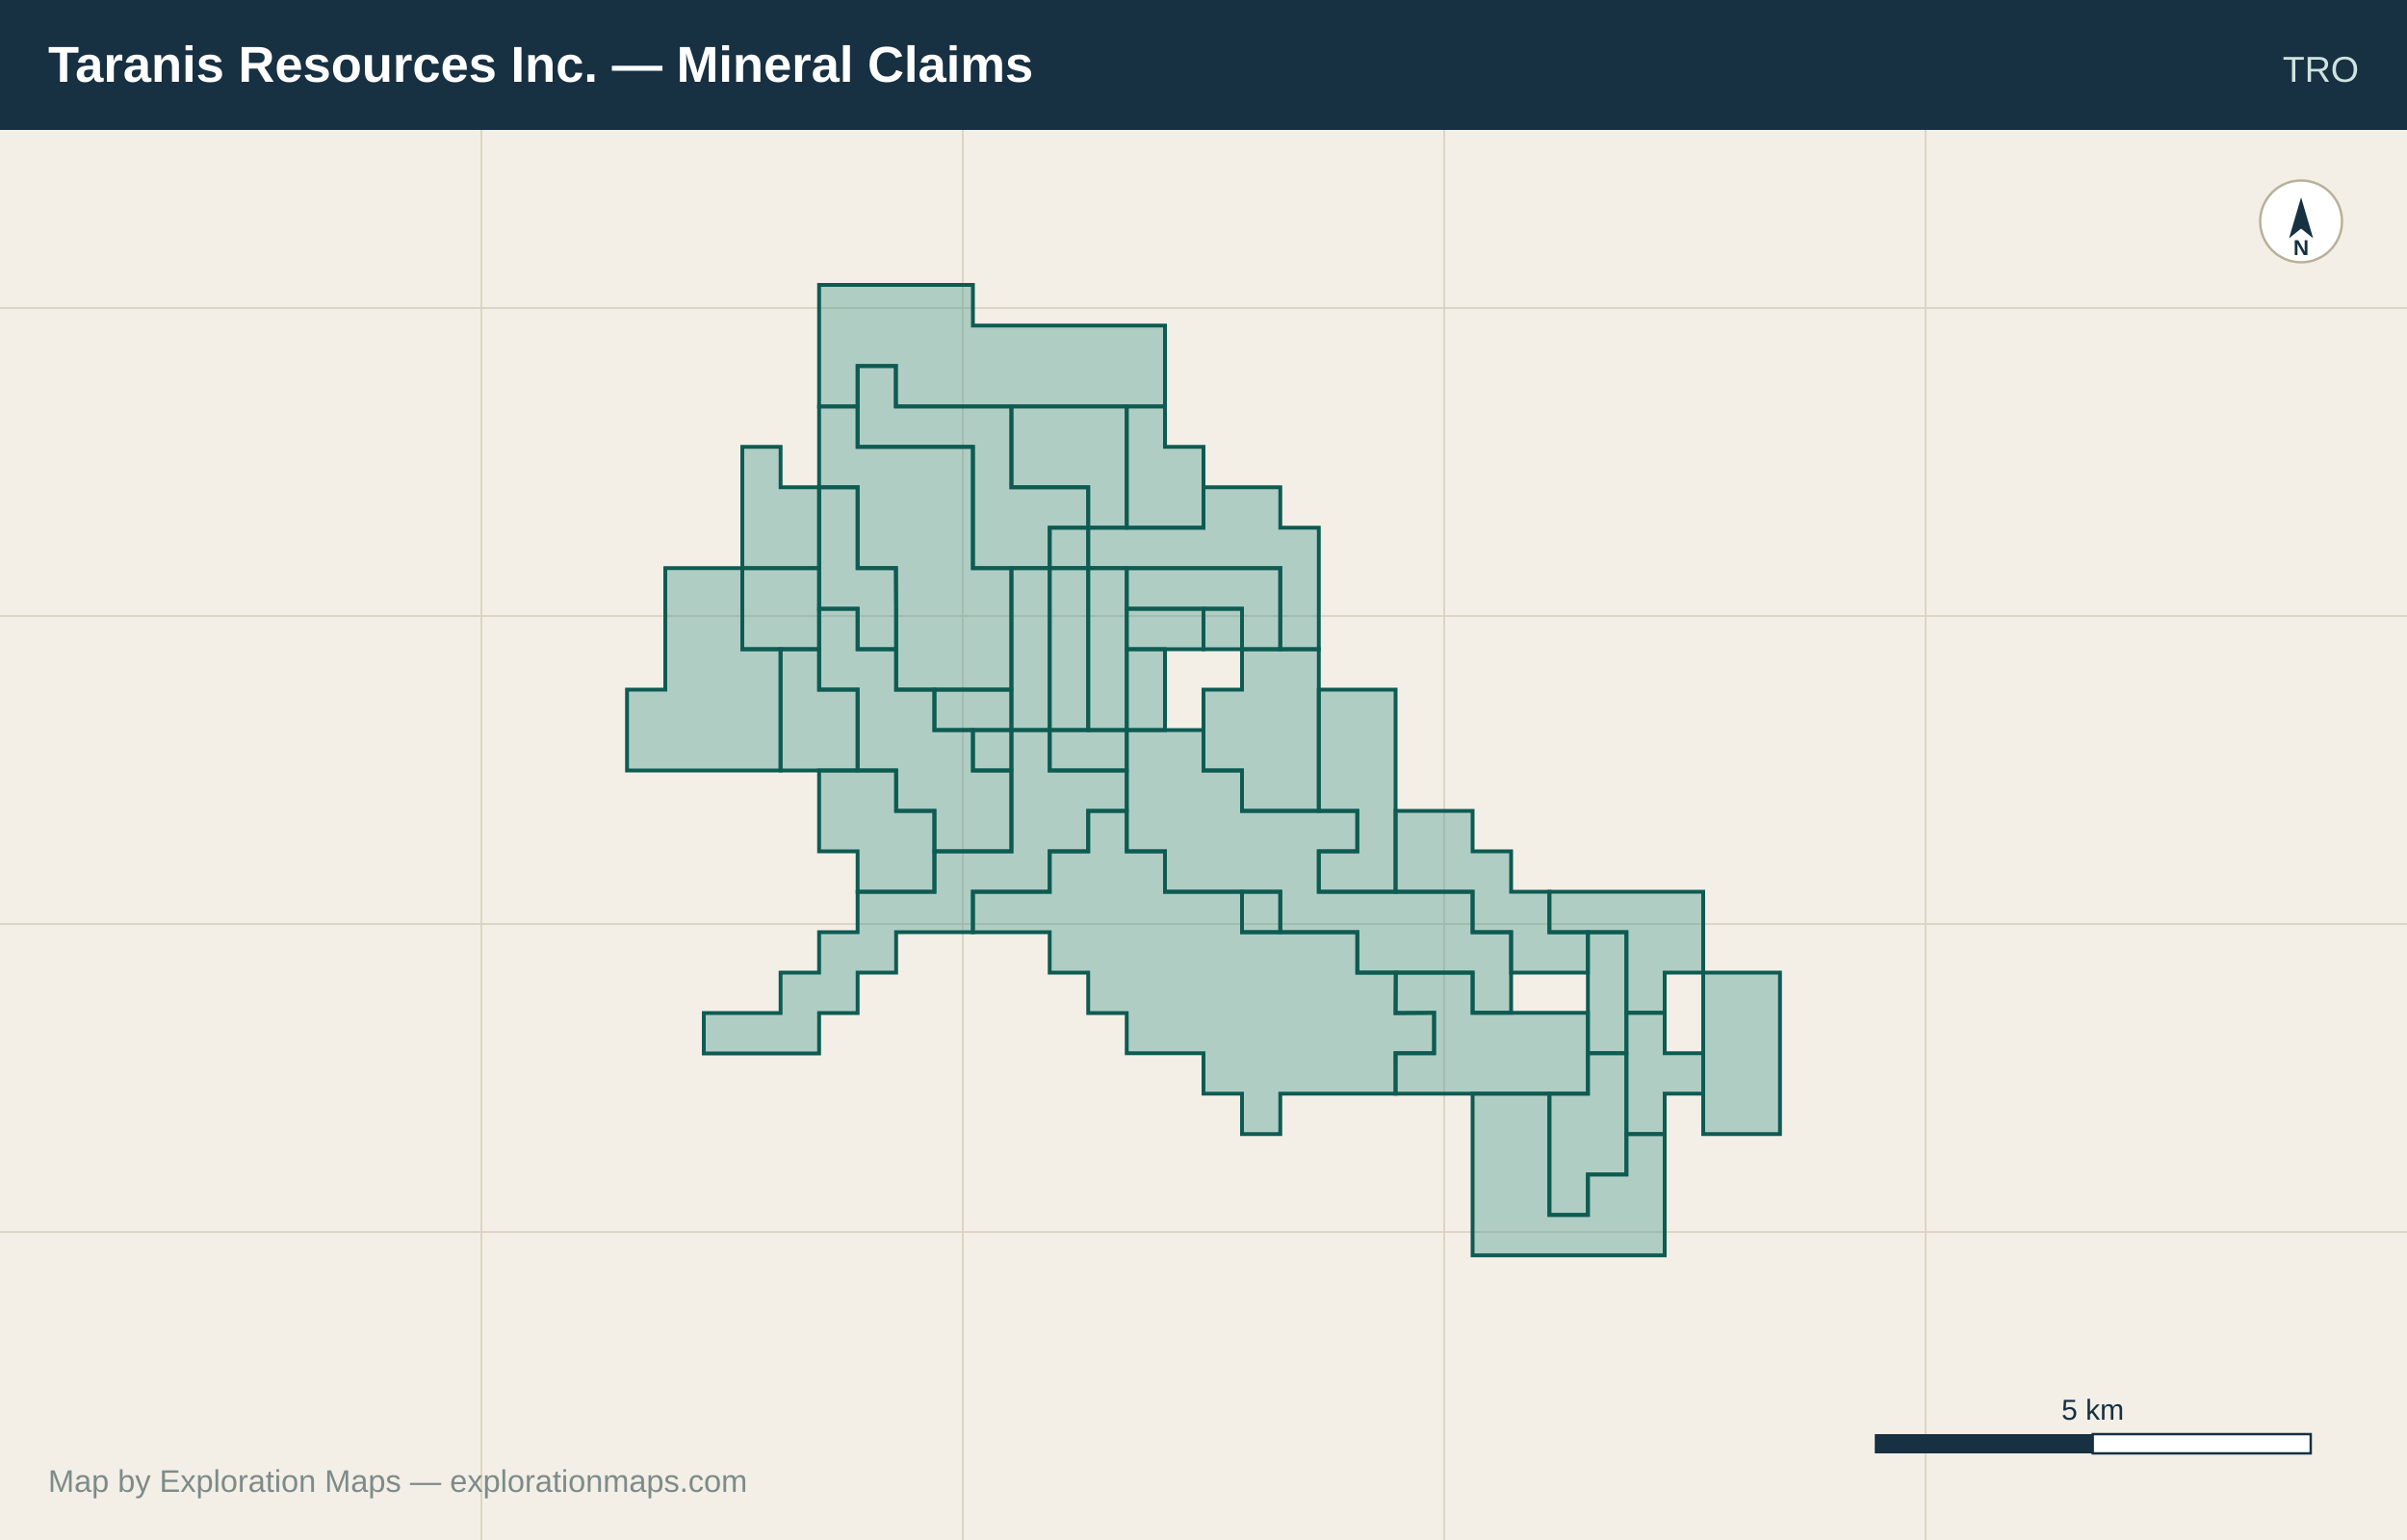
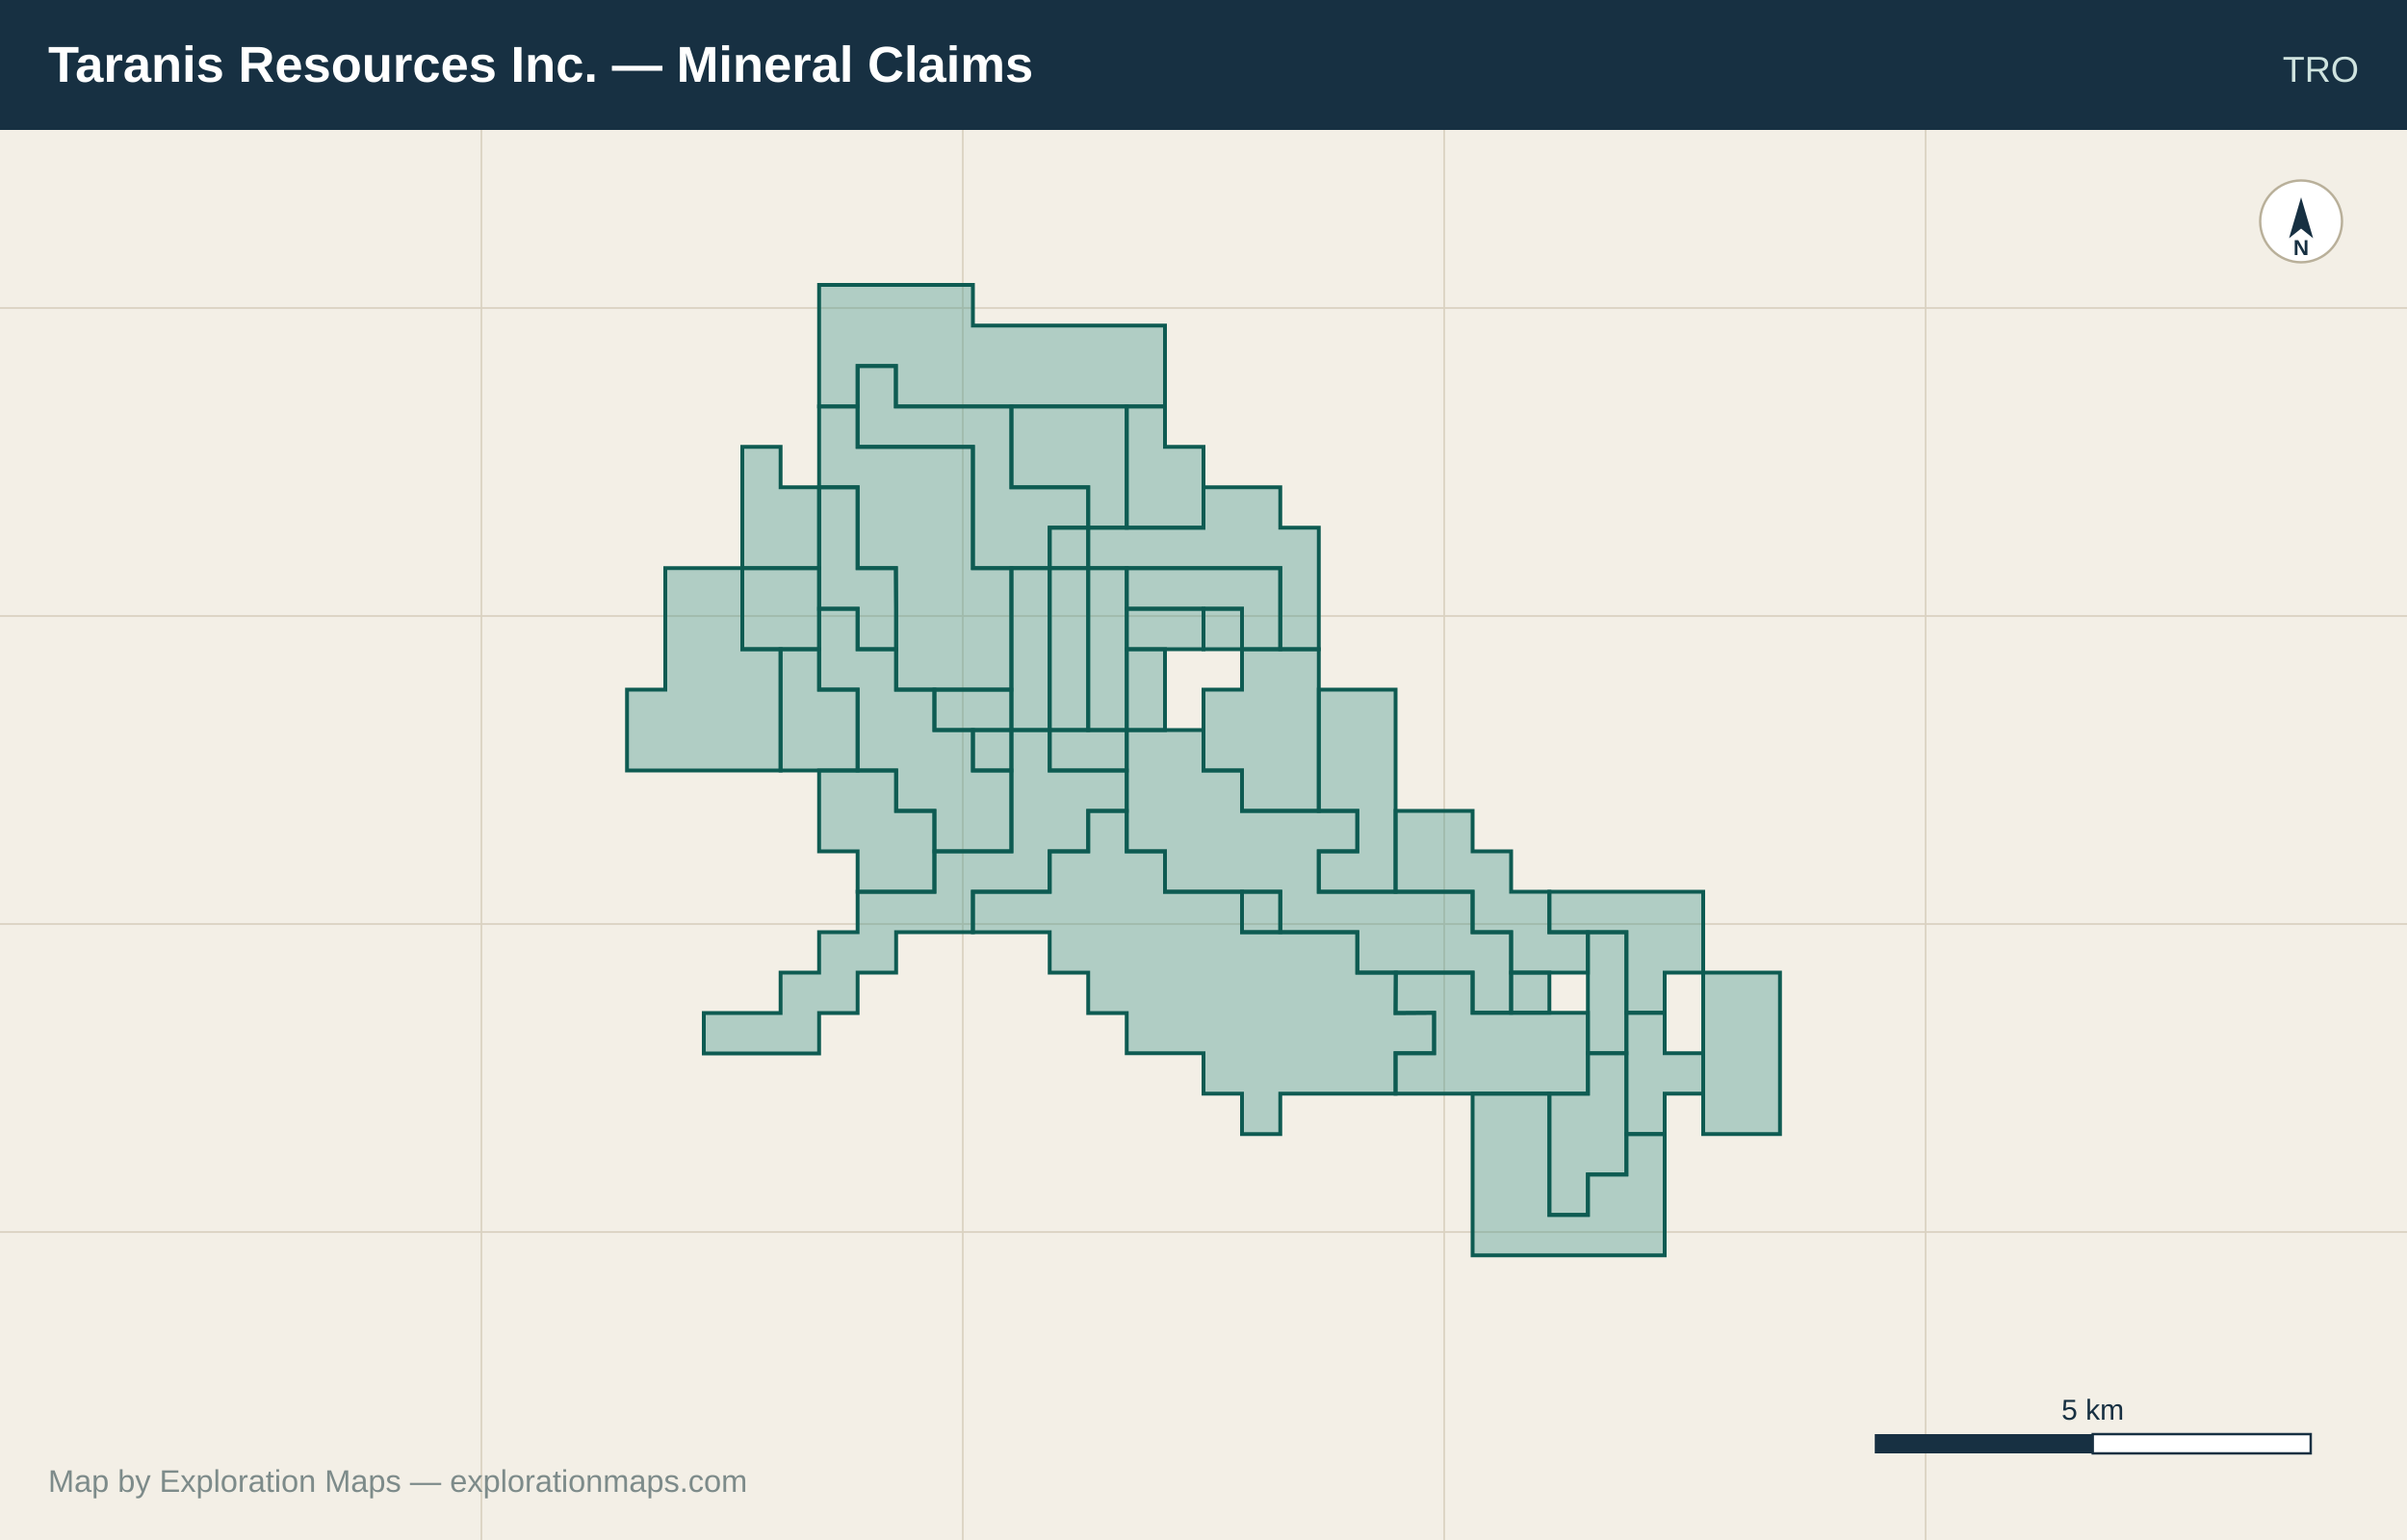
<svg xmlns="http://www.w3.org/2000/svg" viewBox="0 0 1000 640" font-family="Arial, Helvetica, sans-serif">
  <rect width="1000" height="640" fill="#f3efe6" />
  <line x1="200" y1="0" x2="200" y2="640" stroke="#d9d2c0" stroke-width="0.7" />
  <line x1="0" y1="128" x2="1000" y2="128" stroke="#d9d2c0" stroke-width="0.7" />
  <line x1="400" y1="0" x2="400" y2="640" stroke="#d9d2c0" stroke-width="0.7" />
  <line x1="0" y1="256" x2="1000" y2="256" stroke="#d9d2c0" stroke-width="0.7" />
  <line x1="600" y1="0" x2="600" y2="640" stroke="#d9d2c0" stroke-width="0.7" />
  <line x1="0" y1="384" x2="1000" y2="384" stroke="#d9d2c0" stroke-width="0.7" />
  <line x1="800" y1="0" x2="800" y2="640" stroke="#d9d2c0" stroke-width="0.7" />
  <line x1="0" y1="512" x2="1000" y2="512" stroke="#d9d2c0" stroke-width="0.7" />
  <path d="M500.0 303.4 L500.0 320.2 L516.0 320.2 L516.0 337.0 L531.9 337.0 L547.9 337.0 L547.9 320.2 L547.9 303.4 L547.9 286.6 L547.9 269.8 L531.9 269.8 L516.0 269.8 L516.0 286.6 L500.0 286.6 L500.0 303.4 Z" fill="#2f8f83" fill-opacity="0.34" stroke="#0e5b52" stroke-width="1.6" />
  <path d="M468.1 320.2 L468.1 337.0 L468.1 353.8 L484.0 353.8 L484.0 370.6 L500.0 370.6 L516.0 370.6 L531.9 370.6 L531.9 387.4 L547.9 387.4 L563.9 387.4 L563.9 404.2 L579.9 404.2 L595.8 404.2 L611.8 404.2 L611.8 420.9 L627.8 420.9 L627.8 404.2 L627.8 387.4 L611.8 387.4 L611.8 370.6 L595.8 370.6 L579.8 370.6 L563.9 370.6 L547.9 370.6 L547.9 353.8 L563.9 353.8 L563.9 337.0 L547.9 337.0 L531.9 337.0 L516.0 337.0 L516.0 320.2 L500.0 320.2 L500.0 303.4 L484.0 303.4 L468.1 303.4 L468.1 320.2 Z" fill="#2f8f83" fill-opacity="0.34" stroke="#0e5b52" stroke-width="1.6" />
  <path d="M547.9 303.4 L547.9 320.2 L547.9 337.0 L563.9 337.0 L563.9 353.8 L547.9 353.8 L547.9 370.6 L563.9 370.6 L579.8 370.6 L579.8 353.8 L579.8 337.0 L579.8 320.2 L579.8 303.4 L579.8 286.6 L563.9 286.6 L547.9 286.6 L547.9 303.4 Z" fill="#2f8f83" fill-opacity="0.34" stroke="#0e5b52" stroke-width="1.6" />
  <path d="M579.8 353.8 L579.8 370.6 L595.8 370.6 L611.8 370.6 L611.8 387.4 L627.8 387.4 L627.8 404.2 L643.7 404.2 L659.7 404.2 L659.7 387.4 L643.7 387.4 L643.7 370.6 L627.8 370.6 L627.8 353.8 L611.8 353.8 L611.8 337.0 L595.8 337.0 L579.8 337.0 L579.8 353.8 Z" fill="#2f8f83" fill-opacity="0.34" stroke="#0e5b52" stroke-width="1.6" />
  <path d="M340.3 185.7 L340.3 202.5 L356.3 202.5 L356.3 219.3 L356.3 236.1 L372.2 236.1 L372.3 253.0 L372.3 269.8 L372.3 286.6 L388.2 286.6 L404.2 286.6 L420.2 286.6 L420.2 269.8 L420.2 253.0 L420.2 236.1 L404.2 236.1 L404.2 219.3 L404.2 202.5 L404.2 185.7 L388.2 185.7 L372.2 185.7 L356.3 185.7 L356.3 168.9 L340.3 168.9 L340.3 185.7 Z" fill="#2f8f83" fill-opacity="0.34" stroke="#0e5b52" stroke-width="1.6" />
  <path d="M404.2 286.6 L388.2 286.6 L388.2 303.4 L404.2 303.4 L420.2 303.4 L420.2 286.6 L404.2 286.6 Z" fill="#2f8f83" fill-opacity="0.34" stroke="#0e5b52" stroke-width="1.6" />
  <path d="M340.3 219.3 L340.3 236.1 L340.3 253.0 L356.3 253.0 L356.3 269.8 L372.3 269.8 L372.3 253.0 L372.2 236.1 L356.3 236.1 L356.3 219.3 L356.3 202.5 L340.3 202.5 L340.3 219.3 Z" fill="#2f8f83" fill-opacity="0.34" stroke="#0e5b52" stroke-width="1.6" />
  <path d="M420.2 320.2 L420.2 303.4 L404.2 303.4 L404.2 320.2 L420.2 320.2 Z" fill="#2f8f83" fill-opacity="0.34" stroke="#0e5b52" stroke-width="1.6" />
  <path d="M340.3 269.8 L340.3 286.6 L356.3 286.6 L356.3 303.4 L356.3 320.2 L372.3 320.2 L372.3 337.0 L388.2 337.0 L388.2 353.8 L404.2 353.8 L420.2 353.8 L420.2 337.0 L420.2 320.2 L404.2 320.2 L404.2 303.4 L388.2 303.4 L388.2 286.6 L372.3 286.6 L372.3 269.8 L356.3 269.8 L356.3 253.0 L340.3 253.0 L340.3 269.8 Z" fill="#2f8f83" fill-opacity="0.34" stroke="#0e5b52" stroke-width="1.6" />
  <path d="M356.3 168.9 L356.3 185.7 L372.2 185.7 L388.2 185.7 L404.2 185.7 L404.2 202.5 L404.2 219.3 L404.2 236.1 L420.2 236.1 L436.1 236.1 L436.1 219.3 L452.1 219.3 L452.1 202.5 L436.1 202.5 L420.2 202.5 L420.2 185.7 L420.2 168.9 L404.2 168.9 L388.2 168.9 L372.2 168.9 L372.2 152.1 L356.3 152.1 L356.3 168.9 Z" fill="#2f8f83" fill-opacity="0.34" stroke="#0e5b52" stroke-width="1.6" />
  <path d="M340.3 135.3 L340.3 152.1 L340.3 168.9 L356.3 168.9 L356.3 152.1 L372.2 152.1 L372.2 168.9 L388.2 168.9 L404.2 168.9 L420.2 168.9 L436.1 168.9 L452.1 168.9 L468.1 168.9 L484.0 168.9 L484.0 152.1 L484.0 135.3 L468.1 135.3 L452.1 135.3 L436.1 135.3 L420.2 135.3 L404.2 135.3 L404.2 118.4 L388.2 118.4 L372.2 118.4 L356.3 118.4 L340.3 118.4 L340.3 135.3 Z" fill="#2f8f83" fill-opacity="0.34" stroke="#0e5b52" stroke-width="1.6" />
  <path d="M308.4 253.0 L308.4 269.8 L324.3 269.8 L340.3 269.8 L340.3 253.0 L340.3 236.1 L324.3 236.1 L308.4 236.1 L308.4 253.0 Z" fill="#2f8f83" fill-opacity="0.34" stroke="#0e5b52" stroke-width="1.6" />
  <path d="M420.2 185.7 L420.2 202.5 L436.1 202.5 L452.1 202.5 L452.1 219.3 L468.1 219.3 L468.1 202.5 L468.1 185.7 L468.1 168.9 L452.1 168.9 L436.1 168.9 L420.2 168.9 L420.2 185.7 Z" fill="#2f8f83" fill-opacity="0.34" stroke="#0e5b52" stroke-width="1.6" />
  <path d="M420.2 253.0 L420.2 269.8 L420.2 286.6 L420.2 303.4 L436.1 303.4 L436.1 286.6 L436.1 269.8 L436.1 253.0 L436.1 236.1 L420.2 236.1 L420.2 253.0 Z" fill="#2f8f83" fill-opacity="0.34" stroke="#0e5b52" stroke-width="1.6" />
  <path d="M484.0 236.1 L468.1 236.1 L468.1 253.0 L484.0 253.0 L500.0 253.0 L516.0 253.0 L516.0 269.8 L531.9 269.8 L531.9 253.0 L531.9 236.1 L516.0 236.1 L500.0 236.1 L484.0 236.1 Z" fill="#2f8f83" fill-opacity="0.34" stroke="#0e5b52" stroke-width="1.6" />
  <path d="M452.1 236.1 L452.1 219.3 L436.1 219.3 L436.1 236.1 L452.1 236.1 Z" fill="#2f8f83" fill-opacity="0.34" stroke="#0e5b52" stroke-width="1.6" />
  <path d="M468.1 219.3 L452.1 219.3 L452.1 236.1 L468.1 236.1 L484.0 236.1 L500.0 236.1 L516.0 236.1 L531.9 236.1 L531.9 253.0 L531.9 269.8 L547.9 269.8 L547.9 253.0 L547.9 236.1 L547.9 219.3 L531.9 219.3 L531.9 202.5 L516.0 202.5 L500.0 202.5 L500.0 219.3 L484.0 219.3 L468.1 219.3 Z" fill="#2f8f83" fill-opacity="0.34" stroke="#0e5b52" stroke-width="1.6" />
  <path d="M531.9 387.4 L531.9 370.6 L516.0 370.6 L516.0 387.4 L531.9 387.4 Z" fill="#2f8f83" fill-opacity="0.34" stroke="#0e5b52" stroke-width="1.6" />
  <path d="M484.0 253.0 L468.1 253.0 L468.1 269.8 L484.0 269.8 L500.0 269.8 L500.0 253.0 L484.0 253.0 Z" fill="#2f8f83" fill-opacity="0.34" stroke="#0e5b52" stroke-width="1.6" />
  <path d="M436.1 253.0 L436.1 269.8 L436.1 286.6 L436.1 303.4 L452.1 303.4 L452.1 286.6 L452.1 269.8 L452.1 253.0 L452.1 236.1 L436.1 236.1 L436.1 253.0 Z" fill="#2f8f83" fill-opacity="0.34" stroke="#0e5b52" stroke-width="1.6" />
  <path d="M452.1 303.4 L436.1 303.4 L436.1 320.2 L452.1 320.2 L468.1 320.2 L468.1 303.4 L452.1 303.4 Z" fill="#2f8f83" fill-opacity="0.34" stroke="#0e5b52" stroke-width="1.6" />
  <path d="M308.4 421.0 L292.4 421.0 L292.4 437.8 L308.4 437.8 L324.3 437.8 L340.3 437.8 L340.3 421.0 L356.3 421.0 L356.3 404.2 L372.3 404.2 L372.3 387.4 L388.2 387.4 L404.2 387.4 L404.2 370.6 L420.2 370.6 L436.1 370.6 L436.1 353.8 L452.1 353.8 L452.1 337.0 L468.1 337.0 L468.1 320.2 L452.1 320.2 L436.1 320.2 L436.1 303.4 L420.2 303.4 L420.2 320.2 L420.2 337.0 L420.2 353.8 L404.2 353.8 L388.2 353.8 L388.2 370.6 L372.3 370.6 L356.3 370.6 L356.3 387.4 L340.3 387.4 L340.3 404.2 L324.3 404.2 L324.3 421.0 L308.4 421.0 Z" fill="#2f8f83" fill-opacity="0.34" stroke="#0e5b52" stroke-width="1.6" />
  <path d="M659.7 404.2 L659.7 420.9 L659.7 437.7 L675.7 437.7 L675.7 420.9 L675.7 404.2 L675.7 387.4 L659.7 387.4 L659.7 404.2 Z" fill="#2f8f83" fill-opacity="0.34" stroke="#0e5b52" stroke-width="1.6" />
  <path d="M420.2 370.6 L404.2 370.6 L404.2 387.4 L420.2 387.4 L436.1 387.4 L436.1 404.2 L452.1 404.2 L452.1 421.0 L468.1 421.0 L468.1 437.7 L484.0 437.7 L500.0 437.7 L500.0 454.5 L516.0 454.5 L516.0 471.3 L531.9 471.3 L531.9 454.5 L547.9 454.5 L563.9 454.5 L579.8 454.5 L579.8 437.7 L595.8 437.7 L595.8 420.9 L579.8 421.0 L579.9 404.2 L563.9 404.2 L563.9 387.4 L547.9 387.4 L531.9 387.4 L516.0 387.4 L516.0 370.6 L500.0 370.6 L484.0 370.6 L484.0 353.8 L468.1 353.8 L468.1 337.0 L452.1 337.0 L452.1 353.8 L436.1 353.8 L436.1 370.6 L420.2 370.6 Z" fill="#2f8f83" fill-opacity="0.34" stroke="#0e5b52" stroke-width="1.6" />
  <path d="M308.4 202.5 L308.4 219.3 L308.4 236.1 L324.3 236.1 L340.3 236.1 L340.3 219.3 L340.3 202.5 L324.3 202.5 L324.3 185.7 L308.4 185.7 L308.4 202.5 Z" fill="#2f8f83" fill-opacity="0.34" stroke="#0e5b52" stroke-width="1.6" />
  <path d="M468.1 185.7 L468.1 202.5 L468.1 219.3 L484.0 219.3 L500.0 219.3 L500.0 202.5 L500.0 185.7 L484.0 185.7 L484.0 168.9 L468.1 168.9 L468.1 185.7 Z" fill="#2f8f83" fill-opacity="0.34" stroke="#0e5b52" stroke-width="1.6" />
  <path d="M260.5 303.4 L260.5 320.2 L276.4 320.2 L292.4 320.2 L308.4 320.2 L324.3 320.2 L324.3 303.4 L324.3 286.6 L324.3 269.8 L308.4 269.8 L308.4 253.0 L308.4 236.1 L292.4 236.1 L276.4 236.1 L276.4 253.0 L276.4 269.8 L276.4 286.6 L260.5 286.6 L260.5 303.4 Z" fill="#2f8f83" fill-opacity="0.34" stroke="#0e5b52" stroke-width="1.6" />
  <path d="M324.3 286.6 L324.3 303.4 L324.3 320.2 L340.3 320.2 L356.3 320.2 L356.3 303.4 L356.3 286.6 L340.3 286.6 L340.3 269.8 L324.3 269.8 L324.3 286.6 Z" fill="#2f8f83" fill-opacity="0.34" stroke="#0e5b52" stroke-width="1.6" />
  <path d="M468.1 286.6 L468.1 303.4 L484.0 303.4 L484.0 286.6 L484.0 269.8 L468.1 269.8 L468.1 286.6 Z" fill="#2f8f83" fill-opacity="0.34" stroke="#0e5b52" stroke-width="1.6" />
  <path d="M516.0 269.8 L516.0 253.0 L500.0 253.0 L500.0 269.8 L516.0 269.8 Z" fill="#2f8f83" fill-opacity="0.34" stroke="#0e5b52" stroke-width="1.6" />
  <path d="M452.1 253.0 L452.1 269.8 L452.1 286.6 L452.1 303.4 L468.1 303.4 L468.1 286.6 L468.1 269.8 L468.1 253.0 L468.1 236.1 L452.1 236.1 L452.1 253.0 Z" fill="#2f8f83" fill-opacity="0.34" stroke="#0e5b52" stroke-width="1.6" />
+   <path d="M643.7 420.9 L643.7 404.2 L627.8 404.2 L627.8 420.9 L643.7 420.9 Z" fill="#2f8f83" fill-opacity="0.34" stroke="#0e5b52" stroke-width="1.6" />
  <path d="M659.7 370.6 L643.7 370.6 L643.7 387.4 L659.7 387.4 L675.7 387.4 L675.7 404.2 L675.7 420.9 L691.6 420.9 L691.6 404.2 L707.6 404.2 L707.6 387.4 L707.6 370.6 L691.6 370.6 L675.7 370.6 L659.7 370.6 Z" fill="#2f8f83" fill-opacity="0.34" stroke="#0e5b52" stroke-width="1.6" />
  <path d="M643.7 471.3 L643.7 488.1 L643.7 504.9 L659.7 504.9 L659.7 488.1 L675.7 488.1 L675.7 471.3 L675.7 454.5 L675.7 437.7 L659.7 437.7 L659.7 454.5 L643.7 454.5 L643.7 471.3 Z" fill="#2f8f83" fill-opacity="0.34" stroke="#0e5b52" stroke-width="1.6" />
  <path d="M595.8 404.2 L579.9 404.2 L579.8 421.0 L595.8 420.9 L595.8 437.7 L579.8 437.7 L579.8 454.5 L595.8 454.5 L611.8 454.5 L627.8 454.5 L643.7 454.5 L659.7 454.5 L659.7 437.7 L659.7 420.9 L643.7 420.9 L627.8 420.9 L611.8 420.9 L611.8 404.2 L595.8 404.2 Z" fill="#2f8f83" fill-opacity="0.34" stroke="#0e5b52" stroke-width="1.6" />
  <path d="M675.7 437.7 L675.7 454.5 L675.7 471.3 L691.6 471.3 L691.6 454.5 L707.6 454.5 L707.6 437.7 L691.6 437.7 L691.6 420.9 L675.7 420.9 L675.7 437.7 Z" fill="#2f8f83" fill-opacity="0.34" stroke="#0e5b52" stroke-width="1.6" />
  <path d="M707.6 420.9 L707.6 437.7 L707.6 454.5 L707.6 471.3 L723.6 471.3 L739.5 471.3 L739.5 454.5 L739.5 437.7 L739.5 420.9 L739.5 404.2 L723.6 404.2 L707.6 404.2 L707.6 420.9 Z" fill="#2f8f83" fill-opacity="0.34" stroke="#0e5b52" stroke-width="1.6" />
  <path d="M611.8 471.3 L611.8 488.1 L611.8 504.9 L611.8 521.7 L627.8 521.7 L643.7 521.7 L659.7 521.7 L675.7 521.7 L691.6 521.7 L691.6 504.9 L691.6 488.1 L691.6 471.3 L675.7 471.3 L675.7 488.1 L659.7 488.1 L659.7 504.9 L643.7 504.9 L643.7 488.1 L643.7 471.3 L643.7 454.5 L627.8 454.5 L611.8 454.5 L611.8 471.3 Z" fill="#2f8f83" fill-opacity="0.34" stroke="#0e5b52" stroke-width="1.6" />
  <path d="M340.3 337.0 L340.3 353.8 L356.3 353.8 L356.3 370.6 L372.3 370.6 L388.2 370.6 L388.2 353.8 L388.2 337.0 L372.3 337.0 L372.3 320.2 L356.3 320.2 L340.3 320.2 L340.3 337.0 Z" fill="#2f8f83" fill-opacity="0.34" stroke="#0e5b52" stroke-width="1.6" />
  <rect x="0" y="0" width="1000" height="54" fill="#173042" />
  <text x="20" y="34" font-size="21" font-weight="bold" fill="#ffffff">Taranis Resources Inc. — Mineral Claims</text>
  <text x="980" y="34" font-size="15" fill="#cfe3df" text-anchor="end">TRO</text>
  <g transform="translate(778.8811, 596)">
    <rect x="0" y="0" width="90.559" height="8" fill="#173042" />
    <rect x="90.559" y="0" width="90.559" height="8" fill="#ffffff" stroke="#173042" stroke-width="1" />
    <text x="90.559" y="-6" font-size="12" fill="#173042" text-anchor="middle">5 km</text>
  </g>
  <g transform="translate(956, 92)">
    <circle r="17" fill="#ffffff" stroke="#b9b09a" />
    <path d="M0 -10 L5 7 L0 3 L-5 7 Z" fill="#173042" />
    <text y="14" font-size="9" font-weight="bold" fill="#173042" text-anchor="middle">N</text>
  </g>
  <text x="20" y="620" font-size="13" fill="#7d8b8a">Map by Exploration Maps — explorationmaps.com</text>
</svg>
